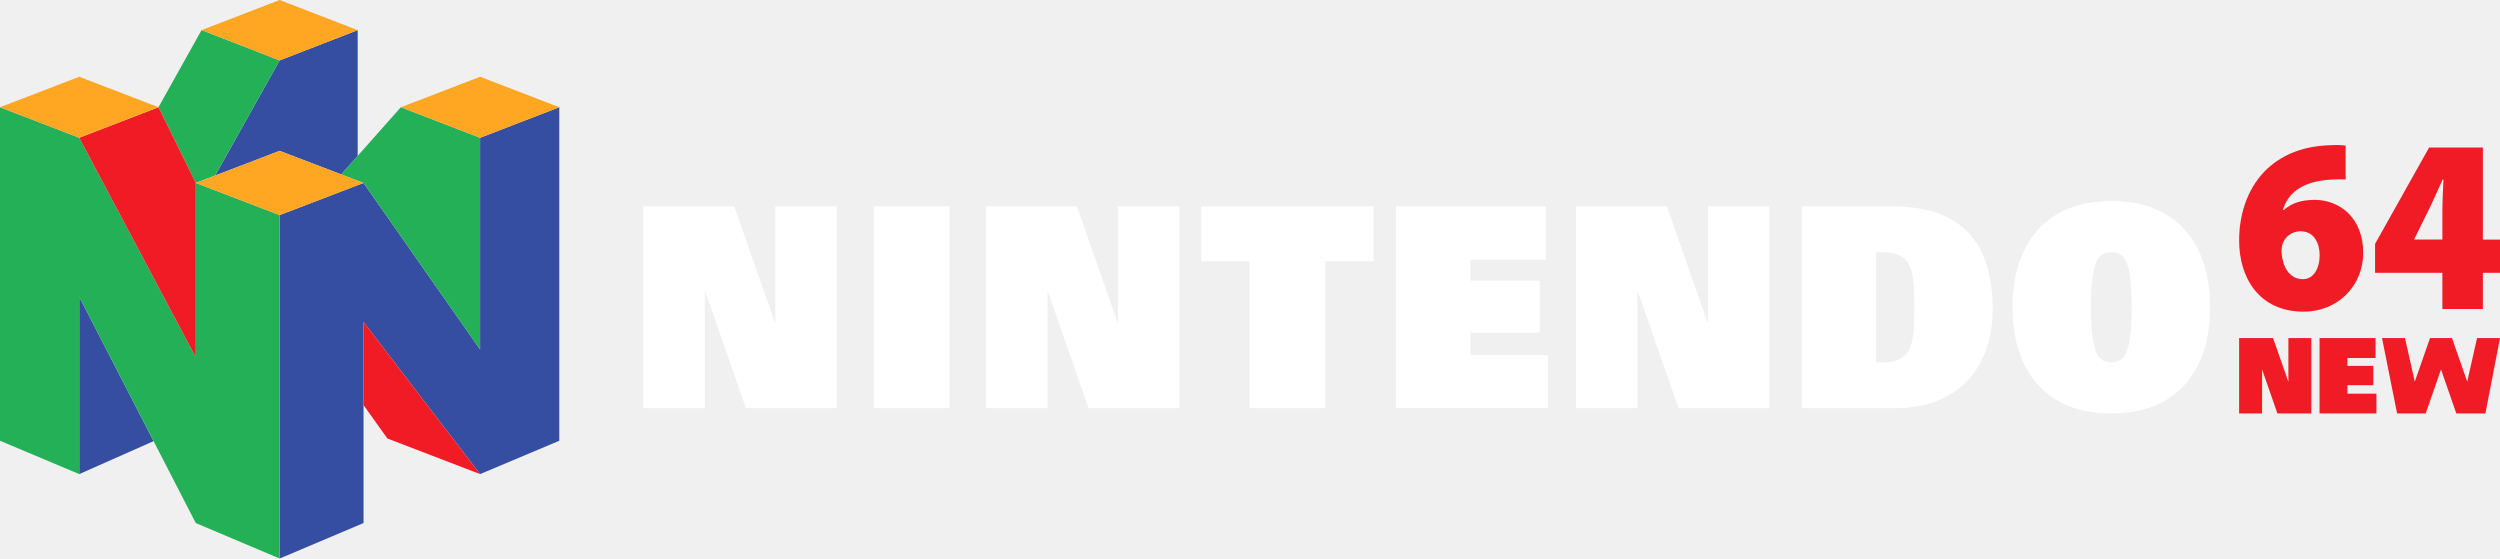
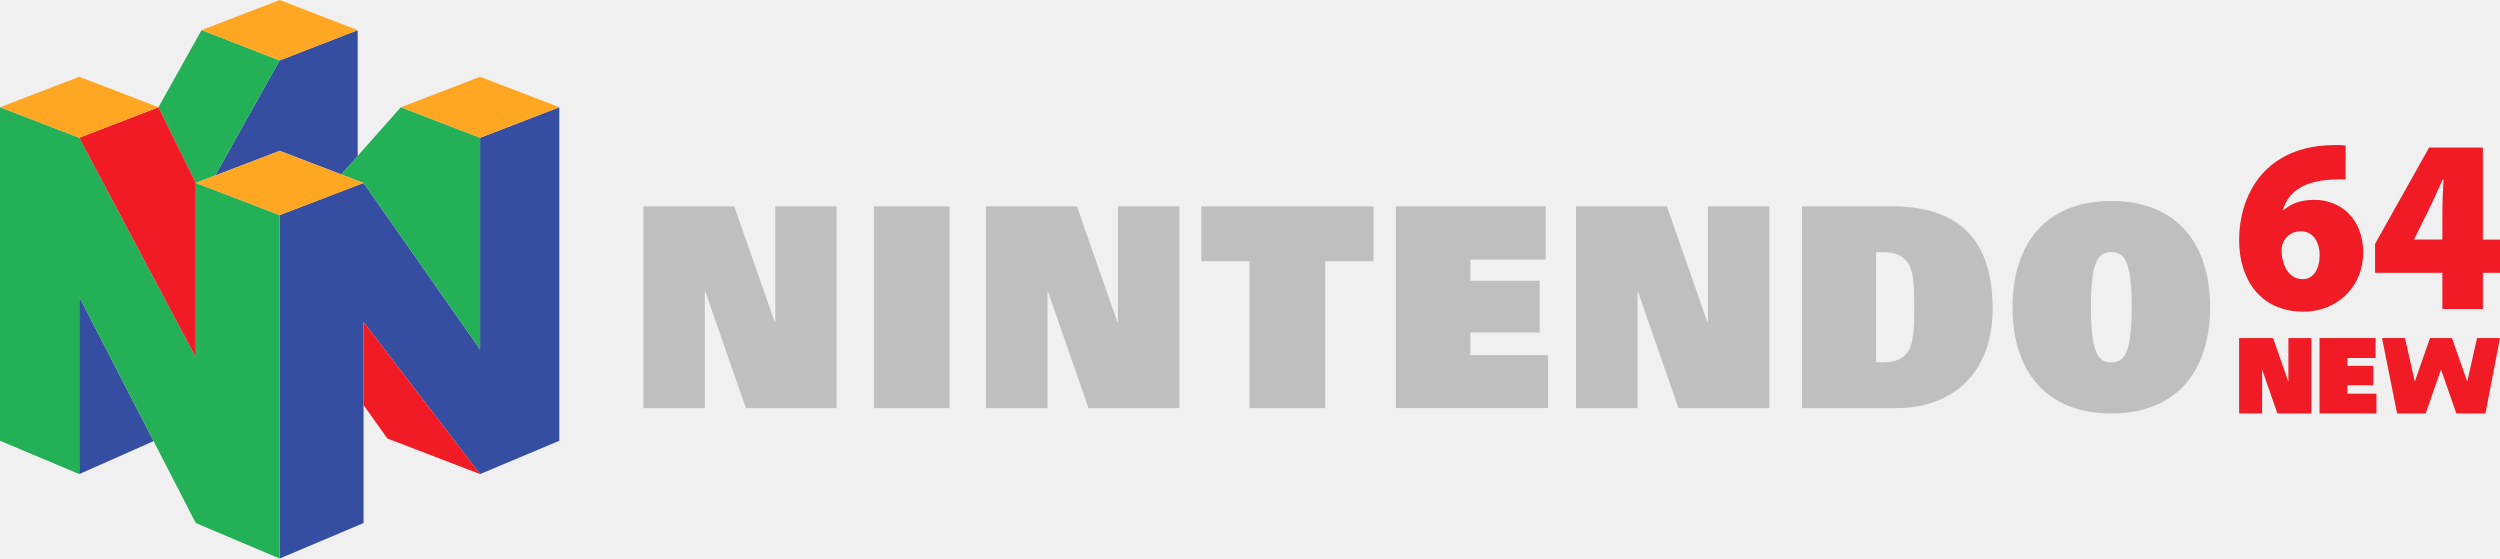
- <svg xmlns="http://www.w3.org/2000/svg" width="1015.999mm" height="226.986mm" viewBox="0 0 1015.999 226.986" version="1.1" id="svg1">
+ <svg xmlns="http://www.w3.org/2000/svg" width="1016mm" height="226.986mm" viewBox="0 0 1016 226.986" version="1.1" id="svg1">
  <defs id="defs1" />
-   <g id="g13" transform="matrix(0.2645818,0,0,0.2645818,0.00532868,3.4511599e-4)">
+   <g id="g12" transform="scale(0.2645833)">
+     <polyline class="st0" points="1145.7,626.9 1285.1,626.9 1285.1,316.9 1190.8,316.9 1190.8,494.7 1190,494.7 1127.8,316.9      988.3,316.9 988.3,626.9 1082.6,626.9 1082.6,448 1083.4,448 1145.7,626.9    " id="polyline1" style="fill:#bfbfbf;fill-opacity:1" />
+     <rect x="1342.2" y="316.9" class="st0" width="116.3" height="310" id="rect3" style="fill:#bfbfbf;fill-opacity:1" />
+     <polyline class="st0" points="1672,626.9 1811.5,626.9 1811.5,316.9 1717.1,316.9 1717.1,494.7 1716.3,494.7 1654.1,316.9      1514.6,316.9 1514.6,626.9 1609,626.9 1609,448 1609.7,448 1672,626.9    " id="polyline2" style="fill:#bfbfbf;fill-opacity:1" />
+     <polyline class="st0" points="1919.2,401.2 1845.2,401.2 1845.2,316.9 2109.7,316.9 2109.7,401.2 2035.5,401.2 2035.5,626.9      1919.2,626.9 1919.2,401.2    " id="polyline4" style="fill:#bfbfbf;fill-opacity:1" />
+     <polyline class="st0" points="2144,316.9 2374.2,316.9 2374.2,398.8 2258.6,398.8 2258.6,431.2 2365,431.2 2365,510.7      2258.6,510.7 2258.6,545.5 2377.8,545.5 2377.8,626.8 2144,626.8 2144,316.9    " id="polyline9" style="fill:#bfbfbf;fill-opacity:1" />
+     <polyline class="st0" points="2578.2,626.9 2717.7,626.9 2717.7,316.9 2623.4,316.9 2623.4,494.7 2622.5,494.7 2560.3,316.9      2420.8,316.9 2420.8,626.9 2515.2,626.9 2515.2,448 2515.9,448 2578.2,626.9    " id="polyline3" style="fill:#bfbfbf;fill-opacity:1" />
+     <path class="st0" d="m 2881.7,556.5 h 11.4 c 18.7,0 31.3,-5.7 38.6,-18.2 7.8,-12.9 8.6,-36.3 8.6,-66.3 0,-30.1 -0.8,-53.5 -8.6,-66.4 -7.3,-12.4 -19.8,-18.2 -38.6,-18.2 h -11.4 V 556.5 M 2767.8,316.9 h 137.9 c 117.6,0 155,66.5 155,158.4 0,93.6 -57.8,151.6 -148.1,151.6 h -144.8 z" id="path5" style="fill:#bfbfbf;fill-opacity:1" />
+     <path class="st0" d="m 3243,556.5 c 17.9,0 31.3,-8.8 31.3,-84.6 0,-74.1 -12.6,-84.6 -31.3,-84.6 -18.7,0 -31.4,10.5 -31.4,84.6 0.1,75.9 13.6,84.6 31.4,84.6 m 0,-247.8 c 101.3,0 151.7,66.5 151.7,163.2 0,96.6 -50.4,163.2 -151.7,163.2 -101.3,0 -151.8,-66.5 -151.8,-163.2 0.1,-96.6 50.6,-163.2 151.8,-163.2 z" id="path6" style="fill:#bfbfbf;fill-opacity:1" />
    <path class="st1" d="m 3537.4,428.8 c 16,0 25.6,-16.2 25.6,-37 -0.1,-17.6 -8.1,-36.6 -29.5,-36.6 -13,0 -23.2,8.2 -27,18.2 -1.5,3.1 -2,7.5 -2,14.8 1.4,19.8 10.9,40.6 32.6,40.6 h 0.3 m 65.4,-153.1 c -6.2,-0.4 -12.2,-0.3 -20.6,0.1 -49.1,2.3 -68.9,23.2 -75.6,46.8 h 1.2 c 12.2,-10.7 27.3,-15.6 47.6,-15.6 38.9,0 74.5,28.2 74.5,81.3 0,50.8 -39.1,90.4 -91.4,90.4 -69.1,0 -99.2,-52.7 -99.2,-109.3 0,-46 16.3,-84.9 43,-110 25.5,-23.6 58.3,-35.5 98.5,-36.4 10.7,-0.6 17,0 22.1,0.5 v 52.2 z" id="path7" style="fill:#f01b25" />
    <path class="st1" d="m 3751.5,368 v -42.7 c 0,-15.7 0.9,-32.1 1.7,-49.4 h -1.3 c -7.8,16.8 -14.5,32.7 -23.1,49.9 l -20.4,41.3 -0.3,0.8 h 43.4 m 0,106.7 V 419 h -103.4 v -44.4 l 83,-148 h 82.6 V 368 h 26.3 v 51 h -26.3 v 55.6 z" id="path8" style="fill:#f01b25" />
  </g>
-   <g id="g14" transform="scale(0.2645833)" style="fill:#ffffff">
-     <polyline class="st0" points="1145.7,626.9 1285.1,626.9 1285.1,316.9 1190.8,316.9 1190.8,494.7 1190,494.7 1127.8,316.9      988.3,316.9 988.3,626.9 1082.6,626.9 1082.6,448 1083.4,448 1145.7,626.9    " id="polyline1" style="fill:#ffffff" />
-     <polyline class="st0" points="1672,626.9 1811.5,626.9 1811.5,316.9 1717.1,316.9 1717.1,494.7 1716.3,494.7 1654.1,316.9      1514.6,316.9 1514.6,626.9 1609,626.9 1609,448 1609.7,448 1672,626.9    " id="polyline2" style="fill:#ffffff" />
-     <polyline class="st0" points="2578.2,626.9 2717.7,626.9 2717.7,316.9 2623.4,316.9 2623.4,494.7 2622.5,494.7 2560.3,316.9      2420.8,316.9 2420.8,626.9 2515.2,626.9 2515.2,448 2515.9,448 2578.2,626.9    " id="polyline3" style="fill:#ffffff" />
-     <rect x="1342.2" y="316.9" class="st0" width="116.3" height="310" id="rect3" style="fill:#ffffff" />
-     <polyline class="st0" points="1919.2,401.2 1845.2,401.2 1845.2,316.9 2109.7,316.9 2109.7,401.2 2035.5,401.2 2035.5,626.9      1919.2,626.9 1919.2,401.2    " id="polyline4" style="fill:#ffffff" />
-     <path class="st0" d="m 2881.7,556.5 h 11.4 c 18.7,0 31.3,-5.7 38.6,-18.2 7.8,-12.9 8.6,-36.3 8.6,-66.3 0,-30.1 -0.8,-53.5 -8.6,-66.4 -7.3,-12.4 -19.8,-18.2 -38.6,-18.2 h -11.4 V 556.5 M 2767.8,316.9 h 137.9 c 117.6,0 155,66.5 155,158.4 0,93.6 -57.8,151.6 -148.1,151.6 h -144.8 z" id="path5" style="fill:#ffffff" />
-     <path class="st0" d="m 3243,556.5 c 17.9,0 31.3,-8.8 31.3,-84.6 0,-74.1 -12.6,-84.6 -31.3,-84.6 -18.7,0 -31.4,10.5 -31.4,84.6 0.1,75.9 13.6,84.6 31.4,84.6 m 0,-247.8 c 101.3,0 151.7,66.5 151.7,163.2 0,96.6 -50.4,163.2 -151.7,163.2 -101.3,0 -151.8,-66.5 -151.8,-163.2 0.1,-96.6 50.6,-163.2 151.8,-163.2 z" id="path6" style="fill:#ffffff" />
-     <polyline class="st0" points="2144,316.9 2374.2,316.9 2374.2,398.8 2258.6,398.8 2258.6,431.2 2365,431.2 2365,510.7      2258.6,510.7 2258.6,545.5 2377.8,545.5 2377.8,626.8 2144,626.8 2144,316.9    " id="polyline9" style="fill:#ffffff" />
+   <g id="g1">
+     <polygon class="st2" points="549.4,239.5 549.4,46.3 429.5,92.8 330.5,269.6 429.5,231.7 524.1,267.9 " id="polygon11" style="fill:#354ea2" transform="scale(0.2645833)" />
+     <polygon class="st2" points="235.9,677.6 121.7,455.9 121.7,728.2 " id="polygon13" style="fill:#354ea2" transform="scale(0.2645833)" />
+     <polygon class="st2" points="737.4,536.8 737.4,211.6 859.1,164.7 859.1,677 737.4,728.2 558.4,494.6 558.4,803.4 429.5,857.9 429.5,330.4 558.4,281 " id="polygon12" style="fill:#354ea2" transform="scale(0.2645833)" />
+     <polygon class="st3" points="300.7,281 330.5,269.6 429.5,92.8 309.6,46.2 243.4,164.7 " id="polygon14" style="fill:#23b057" transform="scale(0.2645833)" />
+     <polygon class="st3" points="615.7,164.7 737.4,211.6 737.4,536.8 558.4,281 524.1,267.9 " id="polygon15" style="fill:#23b057" transform="scale(0.2645833)" />
+     <polygon class="st3" points="429.5,857.9 429.5,330.4 300.7,281 300.7,548.8 121.7,211.6 0,164.7 0,677 121.7,728.2 121.7,455.9 300.7,803.4 " id="polygon16" style="fill:#23b057" transform="scale(0.2645833)" />
+     <polygon class="st1" points="300.7,281 300.7,548.8 121.7,211.6 243.4,164.7 " id="polygon17" style="fill:#f01b25" transform="scale(0.2645833)" />
+     <polygon class="st1" points="737.4,728.2 558.4,494.6 558.4,622.2 595,673.5 " id="polygon18" style="fill:#f01b25" transform="scale(0.2645833)" />
+     <polygon class="st4" points="558.4,281 429.5,330.4 300.7,281 429.5,231.7 " id="polygon19" style="fill:#ffa623" transform="scale(0.2645833)" />
+     <polygon class="st4" points="615.7,164.7 737.4,117.9 859.1,164.7 737.4,211.6 " id="polygon20" style="fill:#ffa623" transform="scale(0.2645833)" />
+     <polygon class="st4" points="0,164.7 121.7,117.9 243.4,164.7 121.7,211.6 " id="polygon21" style="fill:#ffa623" transform="scale(0.2645833)" />
+     <polygon class="st4" points="549.4,46.3 429.5,0 309.6,46.2 429.5,92.8 " id="polygon22" style="fill:#ffa623" transform="scale(0.2645833)" />
  </g>
-   <g id="g22" transform="scale(0.2645833)">
-     <g id="layer2_57_">
-       <g id="polygon3542_57_">
-         <polygon class="st2" points="429.5,231.7 524.1,267.9 549.4,239.5 549.4,46.3 429.5,92.8 330.5,269.6 " id="polygon11" style="fill:#354ea2" />
-       </g>
-       <g id="polygon3558_57_">
-         <polygon class="st2" points="429.5,330.4 558.4,281 737.4,536.8 737.4,211.6 859.1,164.7 859.1,677 737.4,728.2 558.4,494.6 558.4,803.4 429.5,857.9 " id="polygon12" style="fill:#354ea2" />
-       </g>
-       <g id="polygon3560_57_">
-         <polygon class="st2" points="121.7,455.9 121.7,728.2 235.9,677.6 " id="polygon13" style="fill:#354ea2" />
-       </g>
-     </g>
-     <g id="layer3_57_">
-       <g id="polygon3538_57_">
-         <polygon class="st3" points="309.6,46.2 243.4,164.7 300.7,281 330.5,269.6 429.5,92.8 " id="polygon14" style="fill:#23b057" />
-       </g>
-       <g id="polygon3540_57_">
-         <polygon class="st3" points="558.4,281 524.1,267.9 615.7,164.7 737.4,211.6 737.4,536.8 " id="polygon15" style="fill:#23b057" />
-       </g>
-       <g id="polygon3552_57_">
-         <polygon class="st3" points="121.7,455.9 300.7,803.4 429.5,857.9 429.5,330.4 300.7,281 300.7,548.8 121.7,211.6 0,164.7 0,677 121.7,728.2 " id="polygon16" style="fill:#23b057" />
-       </g>
-     </g>
-     <g id="layer4_57_">
-       <g id="polygon3554_57_">
-         <polygon class="st1" points="121.7,211.6 243.4,164.7 300.7,281 300.7,548.8 " id="polygon17" style="fill:#f01b25" />
-       </g>
-       <g id="polygon3556_57_">
-         <polygon class="st1" points="558.4,622.2 595,673.5 737.4,728.2 558.4,494.6 " id="polygon18" style="fill:#f01b25" />
-       </g>
-     </g>
-     <g id="layer5_57_">
-       <g id="polygon3544_57_">
-         <polygon class="st4" points="300.7,281 429.5,231.7 558.4,281 429.5,330.4 " id="polygon19" style="fill:#ffa623" />
-       </g>
-       <g id="polygon3546_57_">
-         <polygon class="st4" points="859.1,164.7 737.4,211.6 615.7,164.7 737.4,117.9 " id="polygon20" style="fill:#ffa623" />
-       </g>
-       <g id="polygon3548_57_">
-         <polygon class="st4" points="243.4,164.7 121.7,211.6 0,164.7 121.7,117.9 " id="polygon21" style="fill:#ffa623" />
-       </g>
-       <g id="polygon3550_57_">
-         <polygon class="st4" points="309.6,46.2 429.5,92.8 549.4,46.3 429.5,0 " id="polygon22" style="fill:#ffa623" />
-       </g>
-     </g>
-   </g>
-   <g id="g3" transform="matrix(0.8255108,0,0,0.8255108,313.8296,-110.8591)" style="display:none">
+   <g id="g3" transform="matrix(0.8255108,0,0,0.8255108,313.8295,-110.8593)" style="display:none">
    <polyline class="st0" points="1672,626.9 1811.5,626.9 1811.5,316.9 1717.1,316.9 1717.1,494.7 1716.3,494.7 1654.1,316.9      1514.6,316.9 1514.6,626.9 1609,626.9 1609,448 1609.7,448 1672,626.9    " id="polyline2-7" style="fill:#334fa2" transform="matrix(0.2645833,0,0,0.2645833,23.38917,261.1702)" />
    <polyline class="st0" points="2144,316.9 2374.2,316.9 2374.2,398.8 2258.6,398.8 2258.6,431.2 2365,431.2 2365,510.7      2258.6,510.7 2258.6,545.5 2377.8,545.5 2377.8,626.8 2144,626.8 2144,316.9    " id="polyline9-1" style="fill:#334fa2" transform="matrix(0.2645833,0,0,0.2645833,-55.66833,261.1702)" />
    <path id="path2" style="fill:#334fa2" d="m 579.544,345.003 16.404,82.021 h 31.089 l 16.484,-47.334 h 0.37 l 16.484,47.334 h 31.618 l 15.875,-82.021 H 682.89 l -10.583,47.043 h -0.212 L 655.638,345.003 H 631.772 l -16.457,47.043 h -0.212 l -10.583,-47.043 z" />
  </g>
-   <g id="g9" transform="matrix(0.3736457,0,0,0.3736457,751.5082,8.476163)" style="display:inline">
+   <g id="g9" transform="matrix(0.3736457,0,0,0.3736457,751.5081,8.475963)">
    <polyline class="st0" points="1672,626.9 1811.5,626.9 1811.5,316.9 1717.1,316.9 1717.1,494.7 1716.3,494.7 1654.1,316.9      1514.6,316.9 1514.6,626.9 1609,626.9 1609,448 1609.7,448 1672,626.9    " id="polyline5" style="fill:#f01b25;fill-opacity:1" transform="matrix(0.2645833,0,0,0.2645833,23.38917,261.1702)" />
    <polyline class="st0" points="2144,316.9 2374.2,316.9 2374.2,398.8 2258.6,398.8 2258.6,431.2 2365,431.2 2365,510.7      2258.6,510.7 2258.6,545.5 2377.8,545.5 2377.8,626.8 2144,626.8 2144,316.9    " id="polyline6" style="fill:#f01b25;fill-opacity:1" transform="matrix(0.2645833,0,0,0.2645833,-55.66833,261.1702)" />
    <path id="path9" style="fill:#f01b25;fill-opacity:1" d="m 579.544,345.003 16.404,82.021 h 31.089 l 16.484,-47.334 h 0.37 l 16.484,47.334 h 31.618 l 15.875,-82.021 H 682.89 l -10.583,47.043 h -0.212 L 655.638,345.003 H 631.772 l -16.457,47.043 h -0.212 l -10.583,-47.043 z" />
  </g>
</svg>
